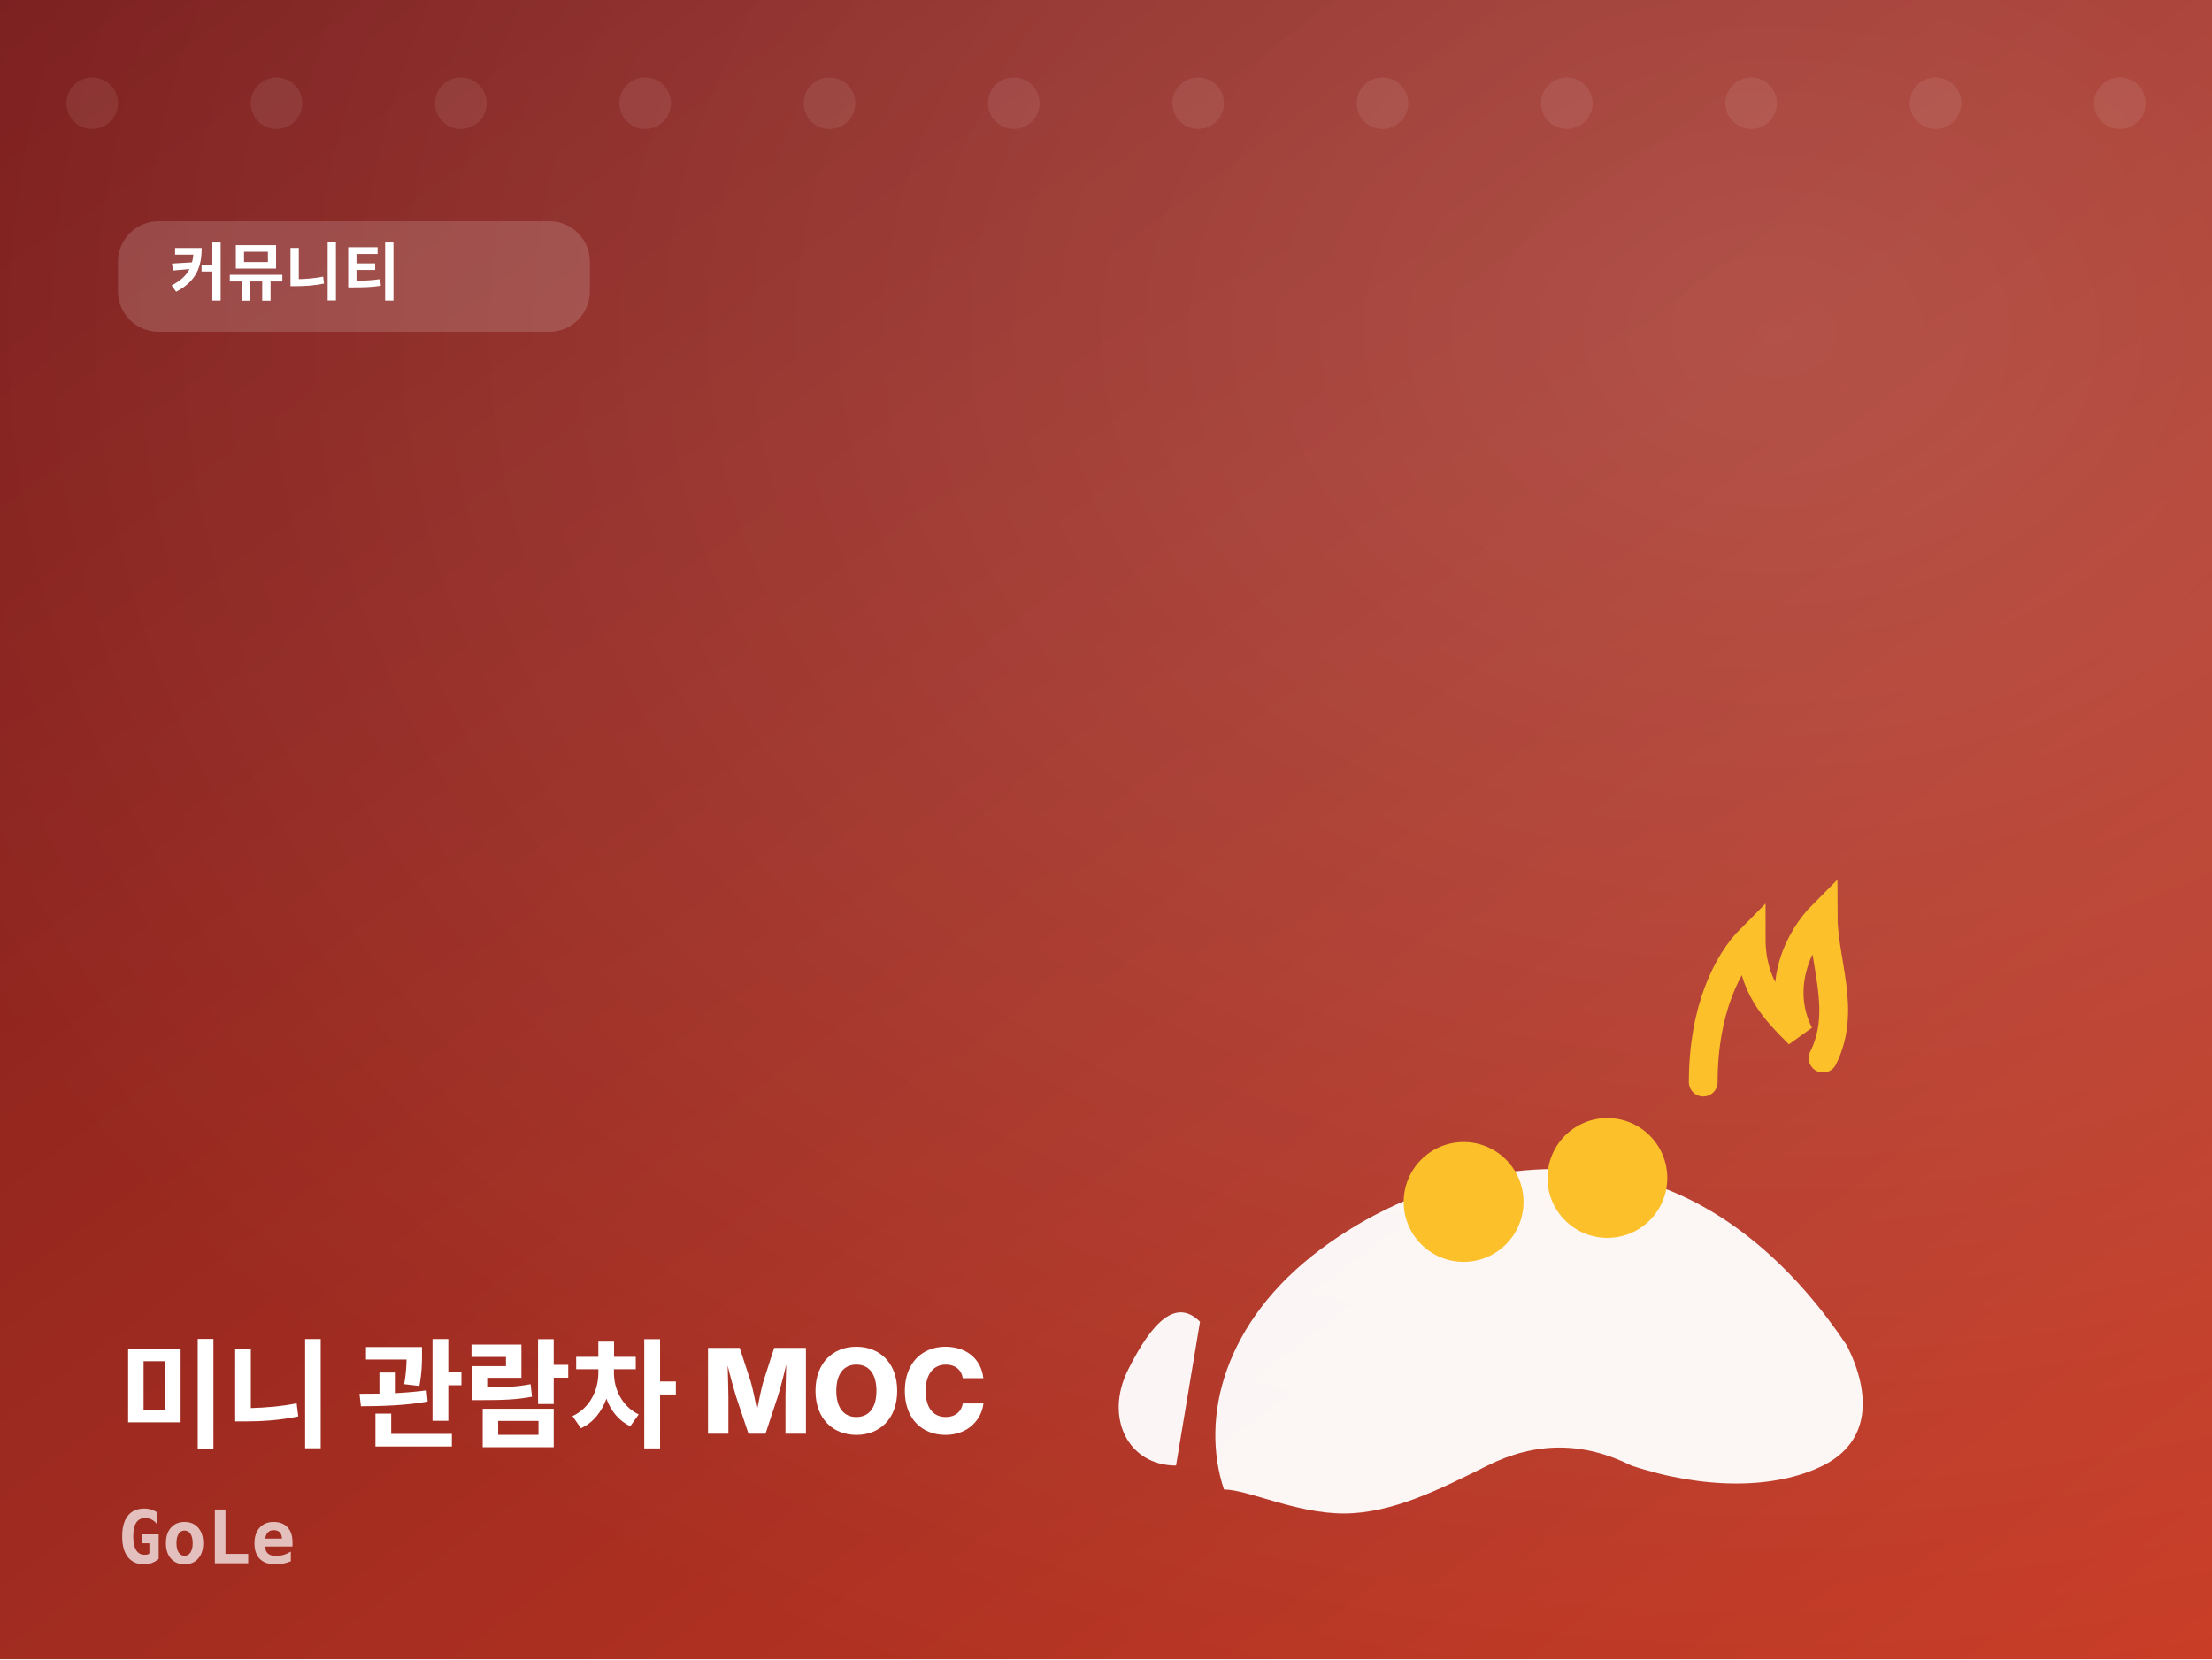
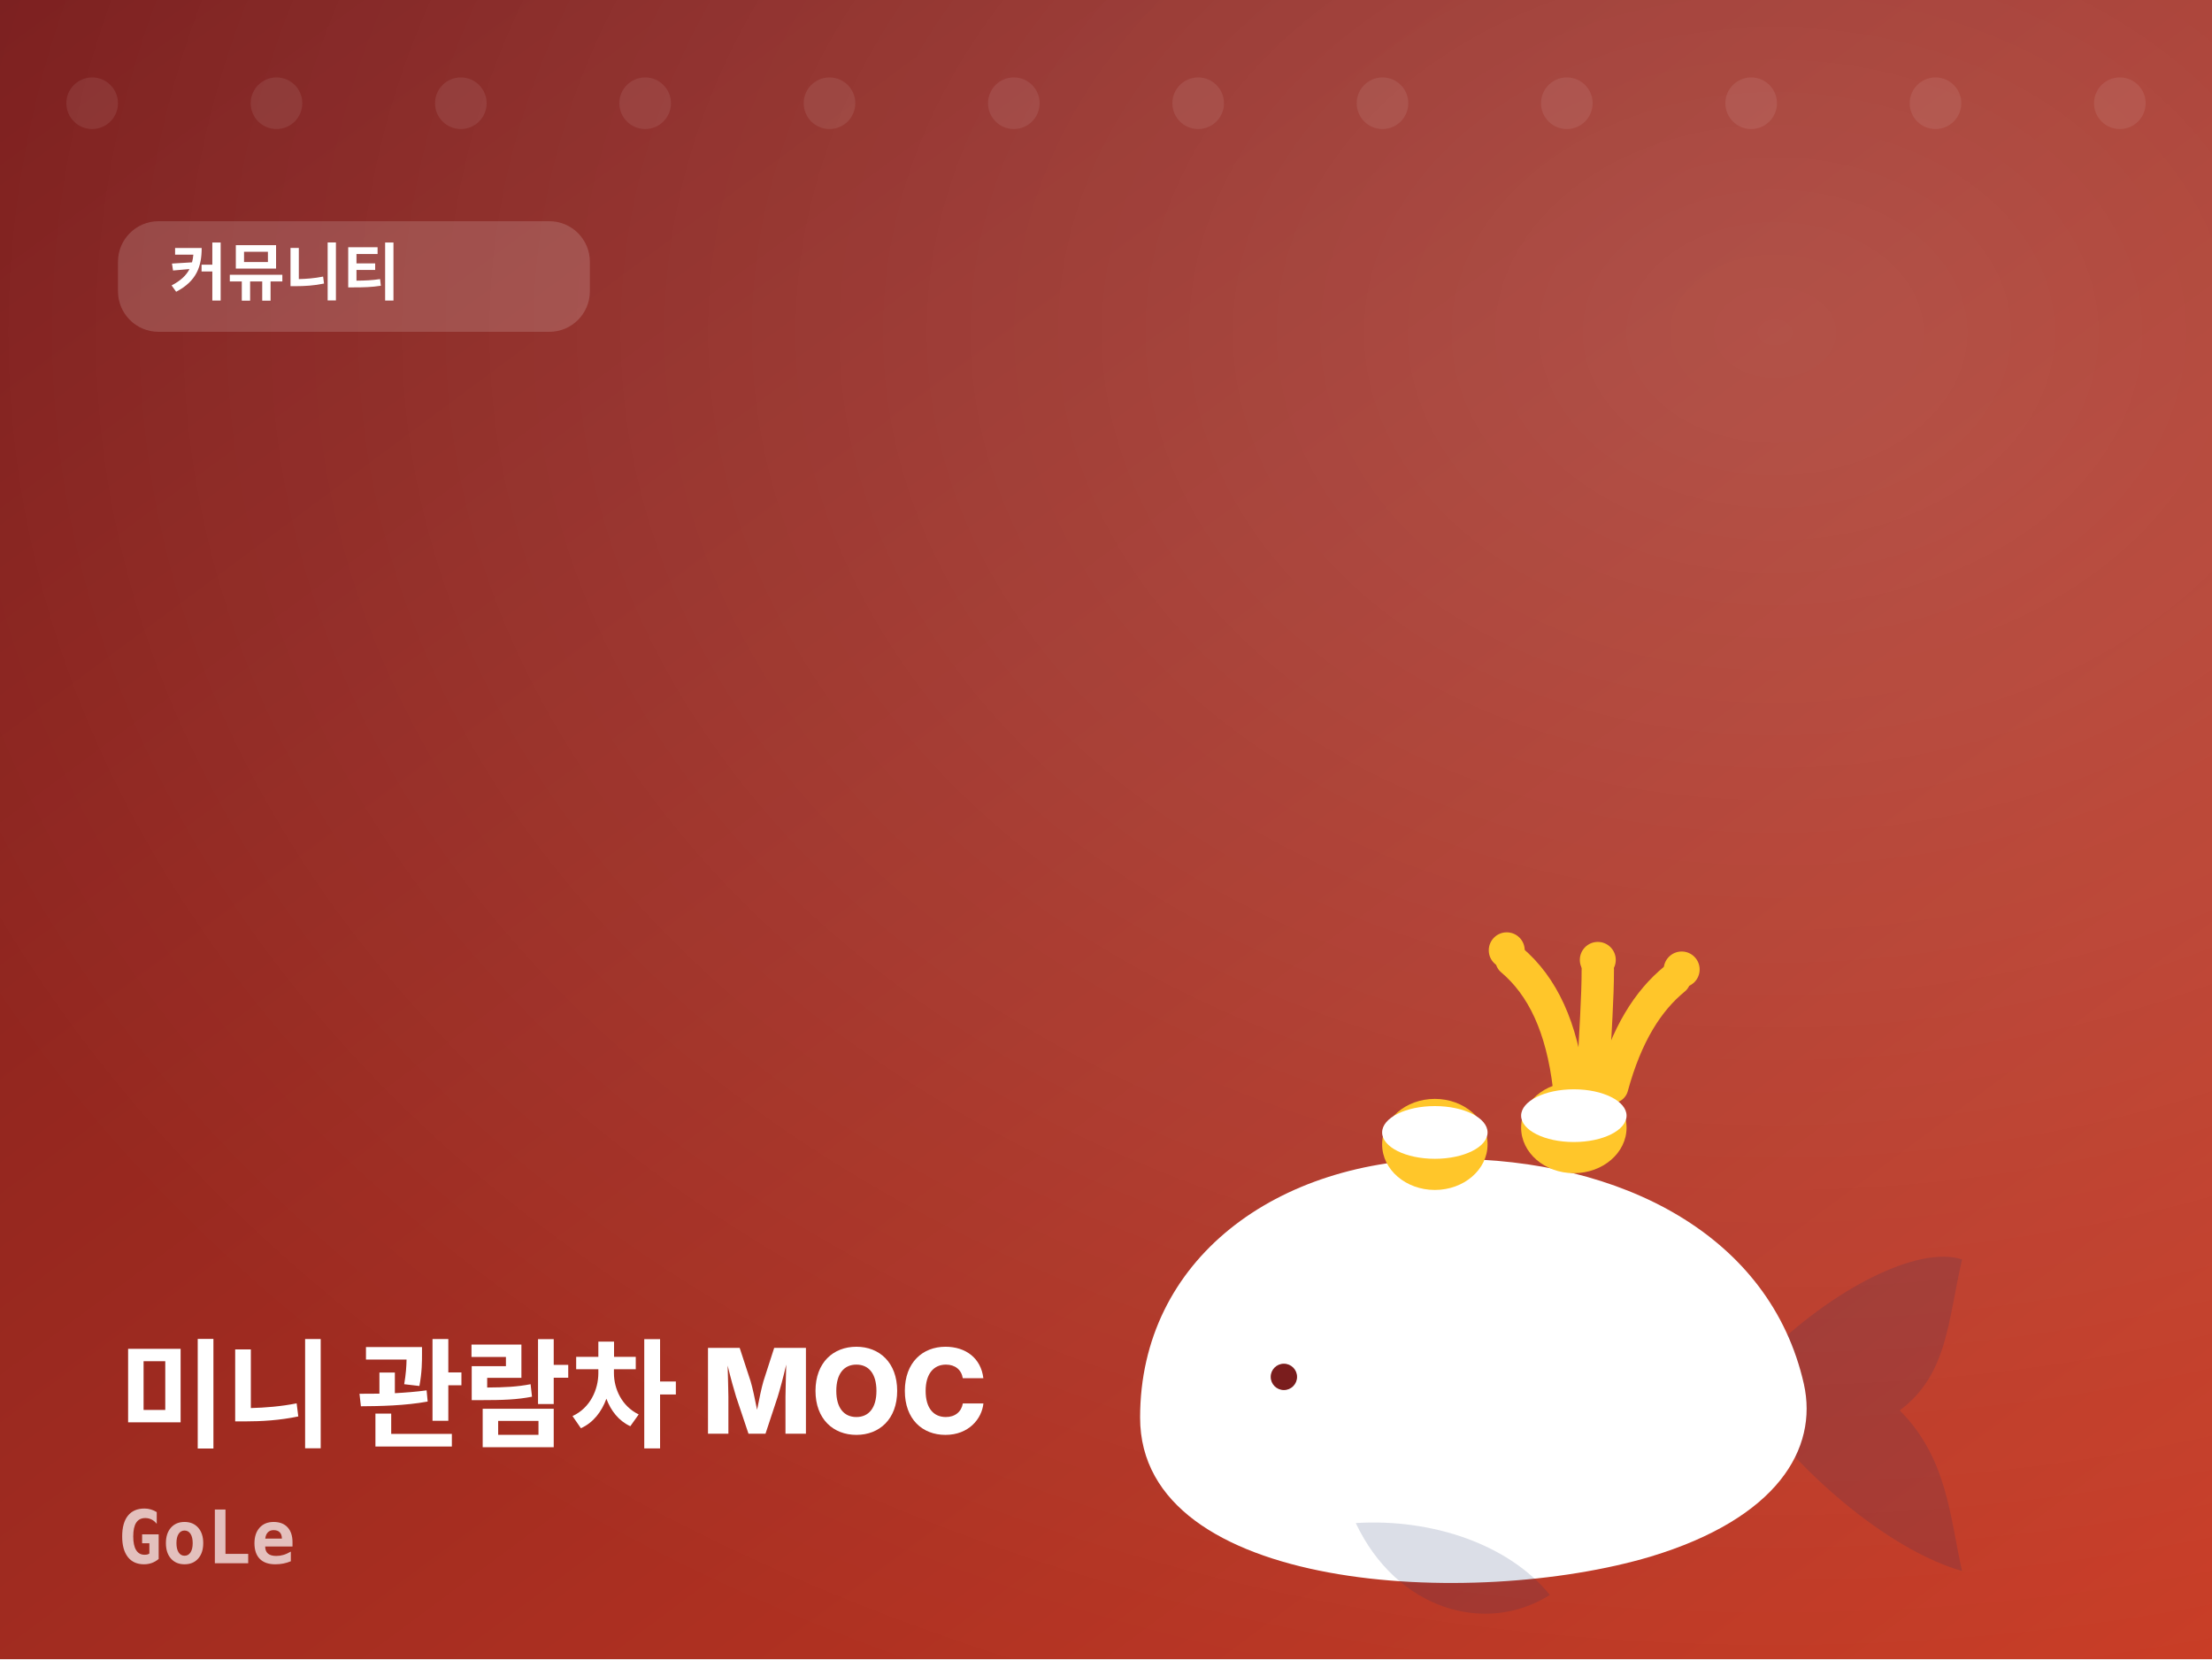
<svg xmlns="http://www.w3.org/2000/svg" viewBox="0 0 1200 900" width="1200" height="900" role="img" aria-label="미니 관람차 MOC">
  <defs>
    <linearGradient id="bg" x1="0" y1="0" x2="1" y2="1">
      <stop offset="0" stop-color="#7a1d1d" />
      <stop offset="1" stop-color="#c83a23" />
    </linearGradient>
    <radialGradient id="glow" cx="0.8" cy="0.2" r="0.9">
      <stop offset="0" stop-color="#ffffff" stop-opacity="0.18" />
      <stop offset="1" stop-color="#ffffff" stop-opacity="0" />
    </radialGradient>
  </defs>
  <rect width="1200" height="900" fill="url(#bg)" />
  <rect width="1200" height="900" fill="url(#glow)" />
  <circle cx="50" cy="56" r="14" fill="#ffffff" opacity="0.08" />
  <circle cx="150" cy="56" r="14" fill="#ffffff" opacity="0.08" />
  <circle cx="250" cy="56" r="14" fill="#ffffff" opacity="0.08" />
  <circle cx="350" cy="56" r="14" fill="#ffffff" opacity="0.08" />
  <circle cx="450" cy="56" r="14" fill="#ffffff" opacity="0.08" />
  <circle cx="550" cy="56" r="14" fill="#ffffff" opacity="0.08" />
  <circle cx="650" cy="56" r="14" fill="#ffffff" opacity="0.08" />
  <circle cx="750" cy="56" r="14" fill="#ffffff" opacity="0.08" />
  <circle cx="850" cy="56" r="14" fill="#ffffff" opacity="0.08" />
  <circle cx="950" cy="56" r="14" fill="#ffffff" opacity="0.08" />
  <circle cx="1050" cy="56" r="14" fill="#ffffff" opacity="0.08" />
  <circle cx="1150" cy="56" r="14" fill="#ffffff" opacity="0.08" />
-   <g transform="translate(560 470) scale(13)" opacity="0.95">
-     <path d="M8 26c-1-3 0-7 4-10s9-4 13-3c4 1 7 4 9 7 1 2 1 4-1 5s-5 1-8 0c-2-1-4-1-6 0s-4 2-6 2-4-1-5-1z" fill="#ffffff" />
-     <circle cx="18" cy="14" r="2.5" fill="#ffc62a" />
-     <circle cx="24" cy="13" r="2.5" fill="#ffc62a" />
-     <path d="M6 25c-2 0-3-2-2-4s2-3 3-2" fill="#ffffff" />
-     <path d="M28 9c0-3 1-5 2-6 0 2 1 3 2 4-1-2 0-4 1-5 0 2 1 4 0 6" stroke="#ffc62a" stroke-width="1.2" stroke-linecap="round" fill="none" />
+   <g transform="translate(560 470) scale(13)">
+     <g stroke="#ffc62a" stroke-width="1.35" stroke-linecap="round" fill="none">
+       <path d="M22.4 9.2C22.1 6.7 21.3 5 20 3.9" />
+       <path d="M23.4 8.9C23.5 6.8 23.6 5.5 23.6 4.3" />
+       <path d="M24.2 9.2C24.8 7 25.7 5.6 26.8 4.7" />
+     </g>
+     <circle cx="19.8" cy="3.5" r="0.75" fill="#ffc62a" />
+     <circle cx="23.6" cy="3.9" r="0.75" fill="#ffc62a" />
+     <circle cx="27.1" cy="4.3" r="0.75" fill="#ffc62a" />
+     <path d="M30.5 20.5C33.4 17.6 37 15.8 38.8 16.4C38.2 19 38.2 21.2 36.2 22.7C38.2 24.7 38.3 27.2 38.8 29.4C36 28.6 32.6 25.8 30.6 23.2Z" fill="rgba(27,47,102,0.16)" />
+     <path d="M4.5 23C4.5 16.4 10.2 12.2 17.4 12.2C24.6 12.2 30.8 15.4 32.2 21.6C32.8 24.3 31.1 27.2 25.8 28.8C18.4 31 4.5 30.3 4.5 23Z" fill="#ffffff" />
+     <path d="M13.5 27.4C15.2 31 18.9 32.1 21.6 30.4C19.9 28.3 16.7 27.2 13.5 27.4Z" fill="rgba(27,47,102,0.16)" />
+     <ellipse cx="16.8" cy="11.6" rx="2.2" ry="1.9" fill="#ffc62a" />
+     <ellipse cx="22.6" cy="10.9" rx="2.2" ry="1.9" fill="#ffc62a" />
+     <ellipse cx="16.8" cy="11.1" rx="2.2" ry="1.1" fill="#ffffff" />
+     <ellipse cx="22.6" cy="10.4" rx="2.2" ry="1.1" fill="#ffffff" />
+     <circle cx="10.8" cy="21.6" r="1.45" fill="#ffffff" />
+     <circle cx="10.5" cy="21.3" r="0.55" fill="#7a1d1d" />
  </g>
  <g font-family="-apple-system, 'Apple SD Gothic Neo', 'Noto Sans KR', sans-serif">
    <rect x="64" y="120" rx="22" ry="22" width="256" height="60" fill="#ffffff" opacity="0.16" />
    <text x="92" y="160" font-size="34" font-weight="700" fill="#ffffff">커뮤니티</text>
    <text x="64" y="780" font-size="64" font-weight="800" fill="#ffffff" letter-spacing="-1">미니 관람차 MOC</text>
    <text x="64" y="848" font-size="40" font-weight="700" fill="#ffffff" opacity="0.7" font-family="'SF Mono', ui-monospace, monospace">GoLe</text>
  </g>
</svg>
